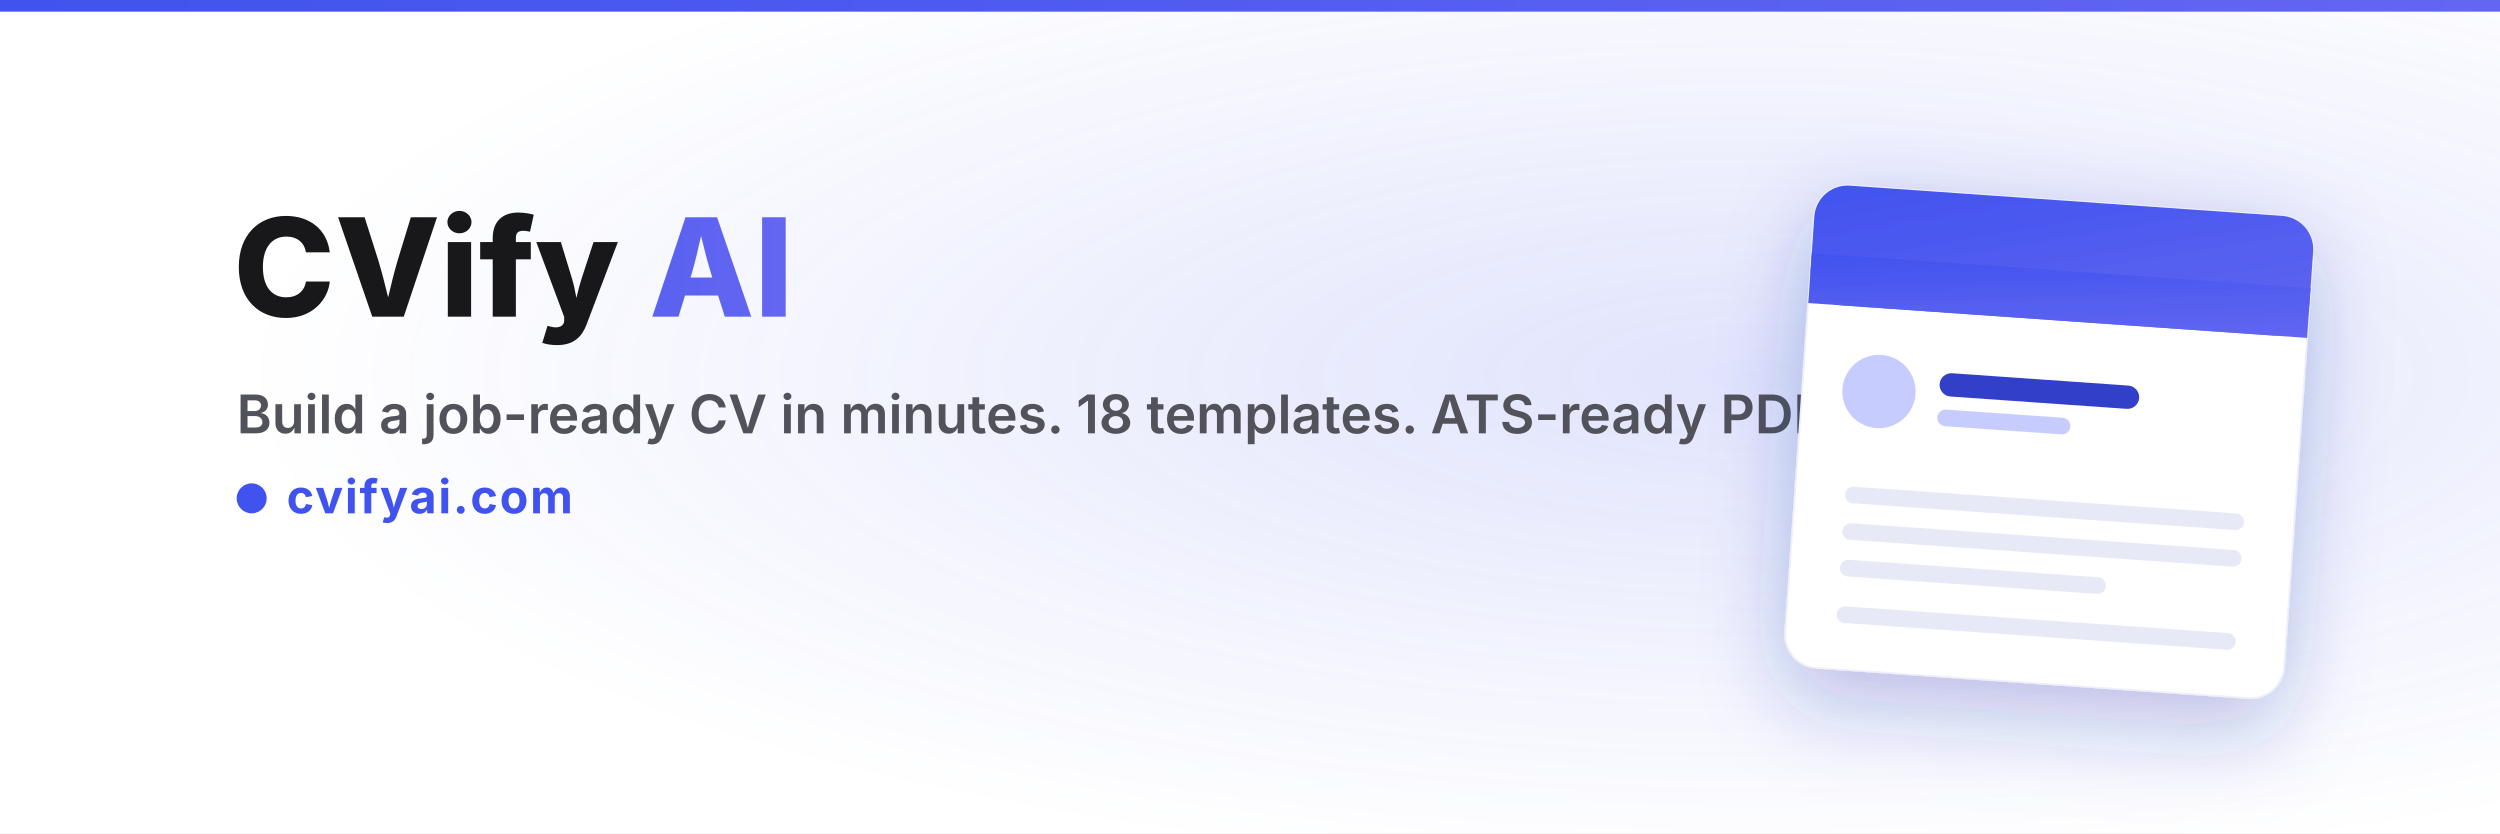
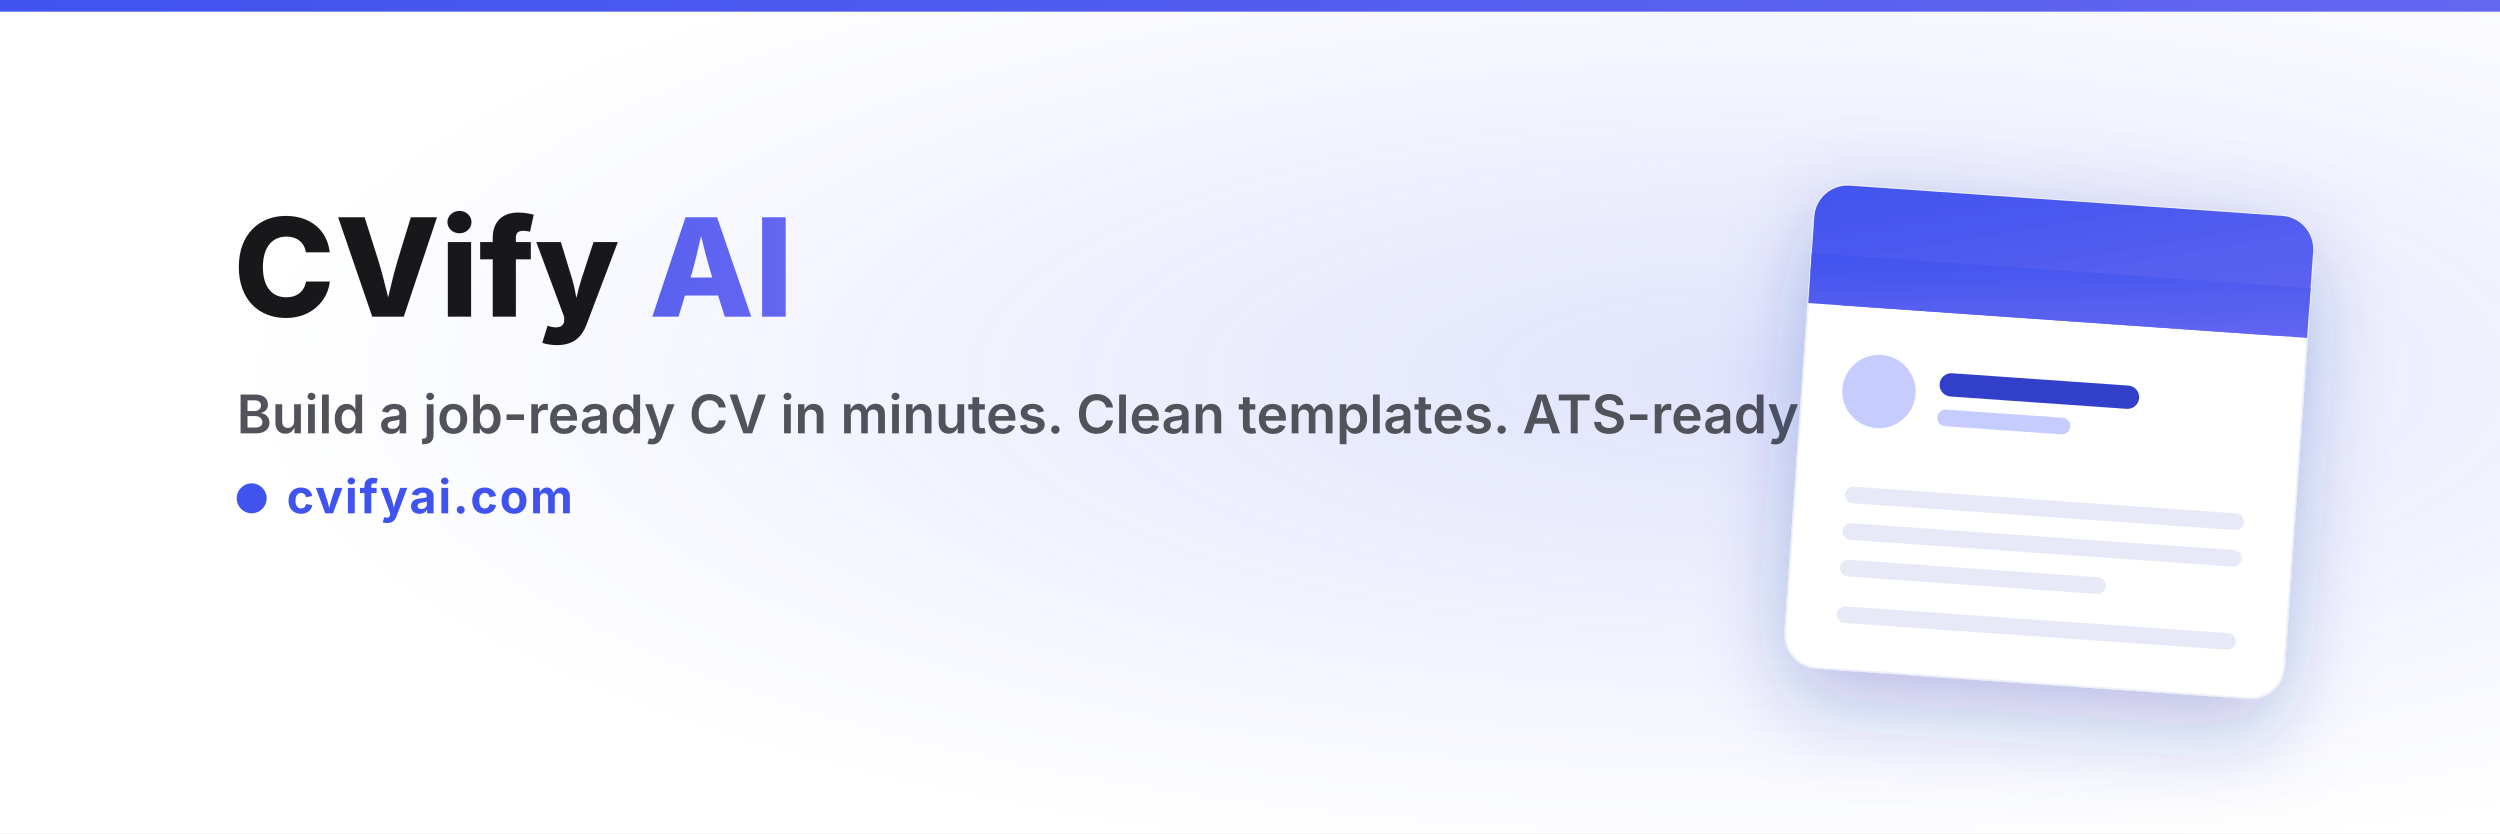
<svg xmlns="http://www.w3.org/2000/svg" width="1500" height="500" viewBox="0 0 1500 500" role="img" aria-label="CVify AI X header">
  <defs>
    <linearGradient id="ai" x1="0" y1="0" x2="1" y2="0">
      <stop offset="0" stop-color="#4053ee" />
      <stop offset="1" stop-color="#6366f1" />
    </linearGradient>
    <linearGradient id="card" x1="0" y1="0" x2="1" y2="1">
      <stop offset="0" stop-color="#4053ee" />
      <stop offset="1" stop-color="#6366f1" />
    </linearGradient>
    <radialGradient id="glow" cx="0.7" cy="0.45" r="0.6">
      <stop offset="0" stop-color="#4053ee" stop-opacity="0.16" />
      <stop offset="1" stop-color="#4053ee" stop-opacity="0" />
    </radialGradient>
    <filter id="cardShadow" x="-30%" y="-30%" width="160%" height="160%">
      <feDropShadow dx="0" dy="18" stdDeviation="26" flood-color="#2233aa" flood-opacity="0.28" />
    </filter>
    <style>
      .wm  { font-family: Inter, system-ui, Arial, sans-serif; font-weight: 800; }
      .tag { font-family: Inter, system-ui, Arial, sans-serif; font-weight: 600; }
      .url { font-family: Inter, system-ui, Arial, sans-serif; font-weight: 700; letter-spacing: .04em; }
    </style>
  </defs>
  <rect width="1500" height="500" fill="#ffffff" />
  <rect width="1500" height="500" fill="url(#glow)" />
  <rect x="0" y="0" width="1500" height="7" fill="url(#ai)" />
  <g transform="translate(140,190)">
    <text class="wm" font-size="82" fill="#18181b">CVify <tspan fill="url(#ai)">AI</tspan>
    </text>
-     <text class="tag" x="2" y="70" font-size="32" fill="#52525b">Build a job-ready CV in minutes. 18 templates. ATS-ready PDF.</text>
+     <text class="tag" x="2" y="70" font-size="32" fill="#52525b">Build a job-ready CV in minutes. Clean templates. ATS-ready PDF.</text>
    <g transform="translate(2,118)">
      <circle cx="9" cy="-9" r="9" fill="#4053ee" />
      <text class="url" x="30" y="0" font-size="28" fill="#4053ee">cvifyai.com</text>
    </g>
  </g>
  <g filter="url(#cardShadow)" transform="translate(1090,110) rotate(4)">
    <rect x="0" y="0" width="300" height="290" rx="20" fill="#ffffff" stroke="#eef0fb" />
    <rect x="0" y="0" width="300" height="72" rx="20" fill="url(#card)" />
    <rect x="0" y="42" width="300" height="30" fill="url(#card)" />
    <circle cx="46" cy="122" r="22" fill="#c7ccff" />
    <rect x="82" y="108" width="120" height="14" rx="7" fill="#3340c9" />
    <rect x="82" y="130" width="80" height="10" rx="5" fill="#c7ccff" />
    <rect x="30" y="180" width="240" height="10" rx="5" fill="#e7e9f7" />
    <rect x="30" y="202" width="240" height="10" rx="5" fill="#e7e9f7" />
    <rect x="30" y="224" width="160" height="10" rx="5" fill="#e7e9f7" />
    <rect x="30" y="252" width="240" height="10" rx="5" fill="#e7e9f7" />
  </g>
</svg>
